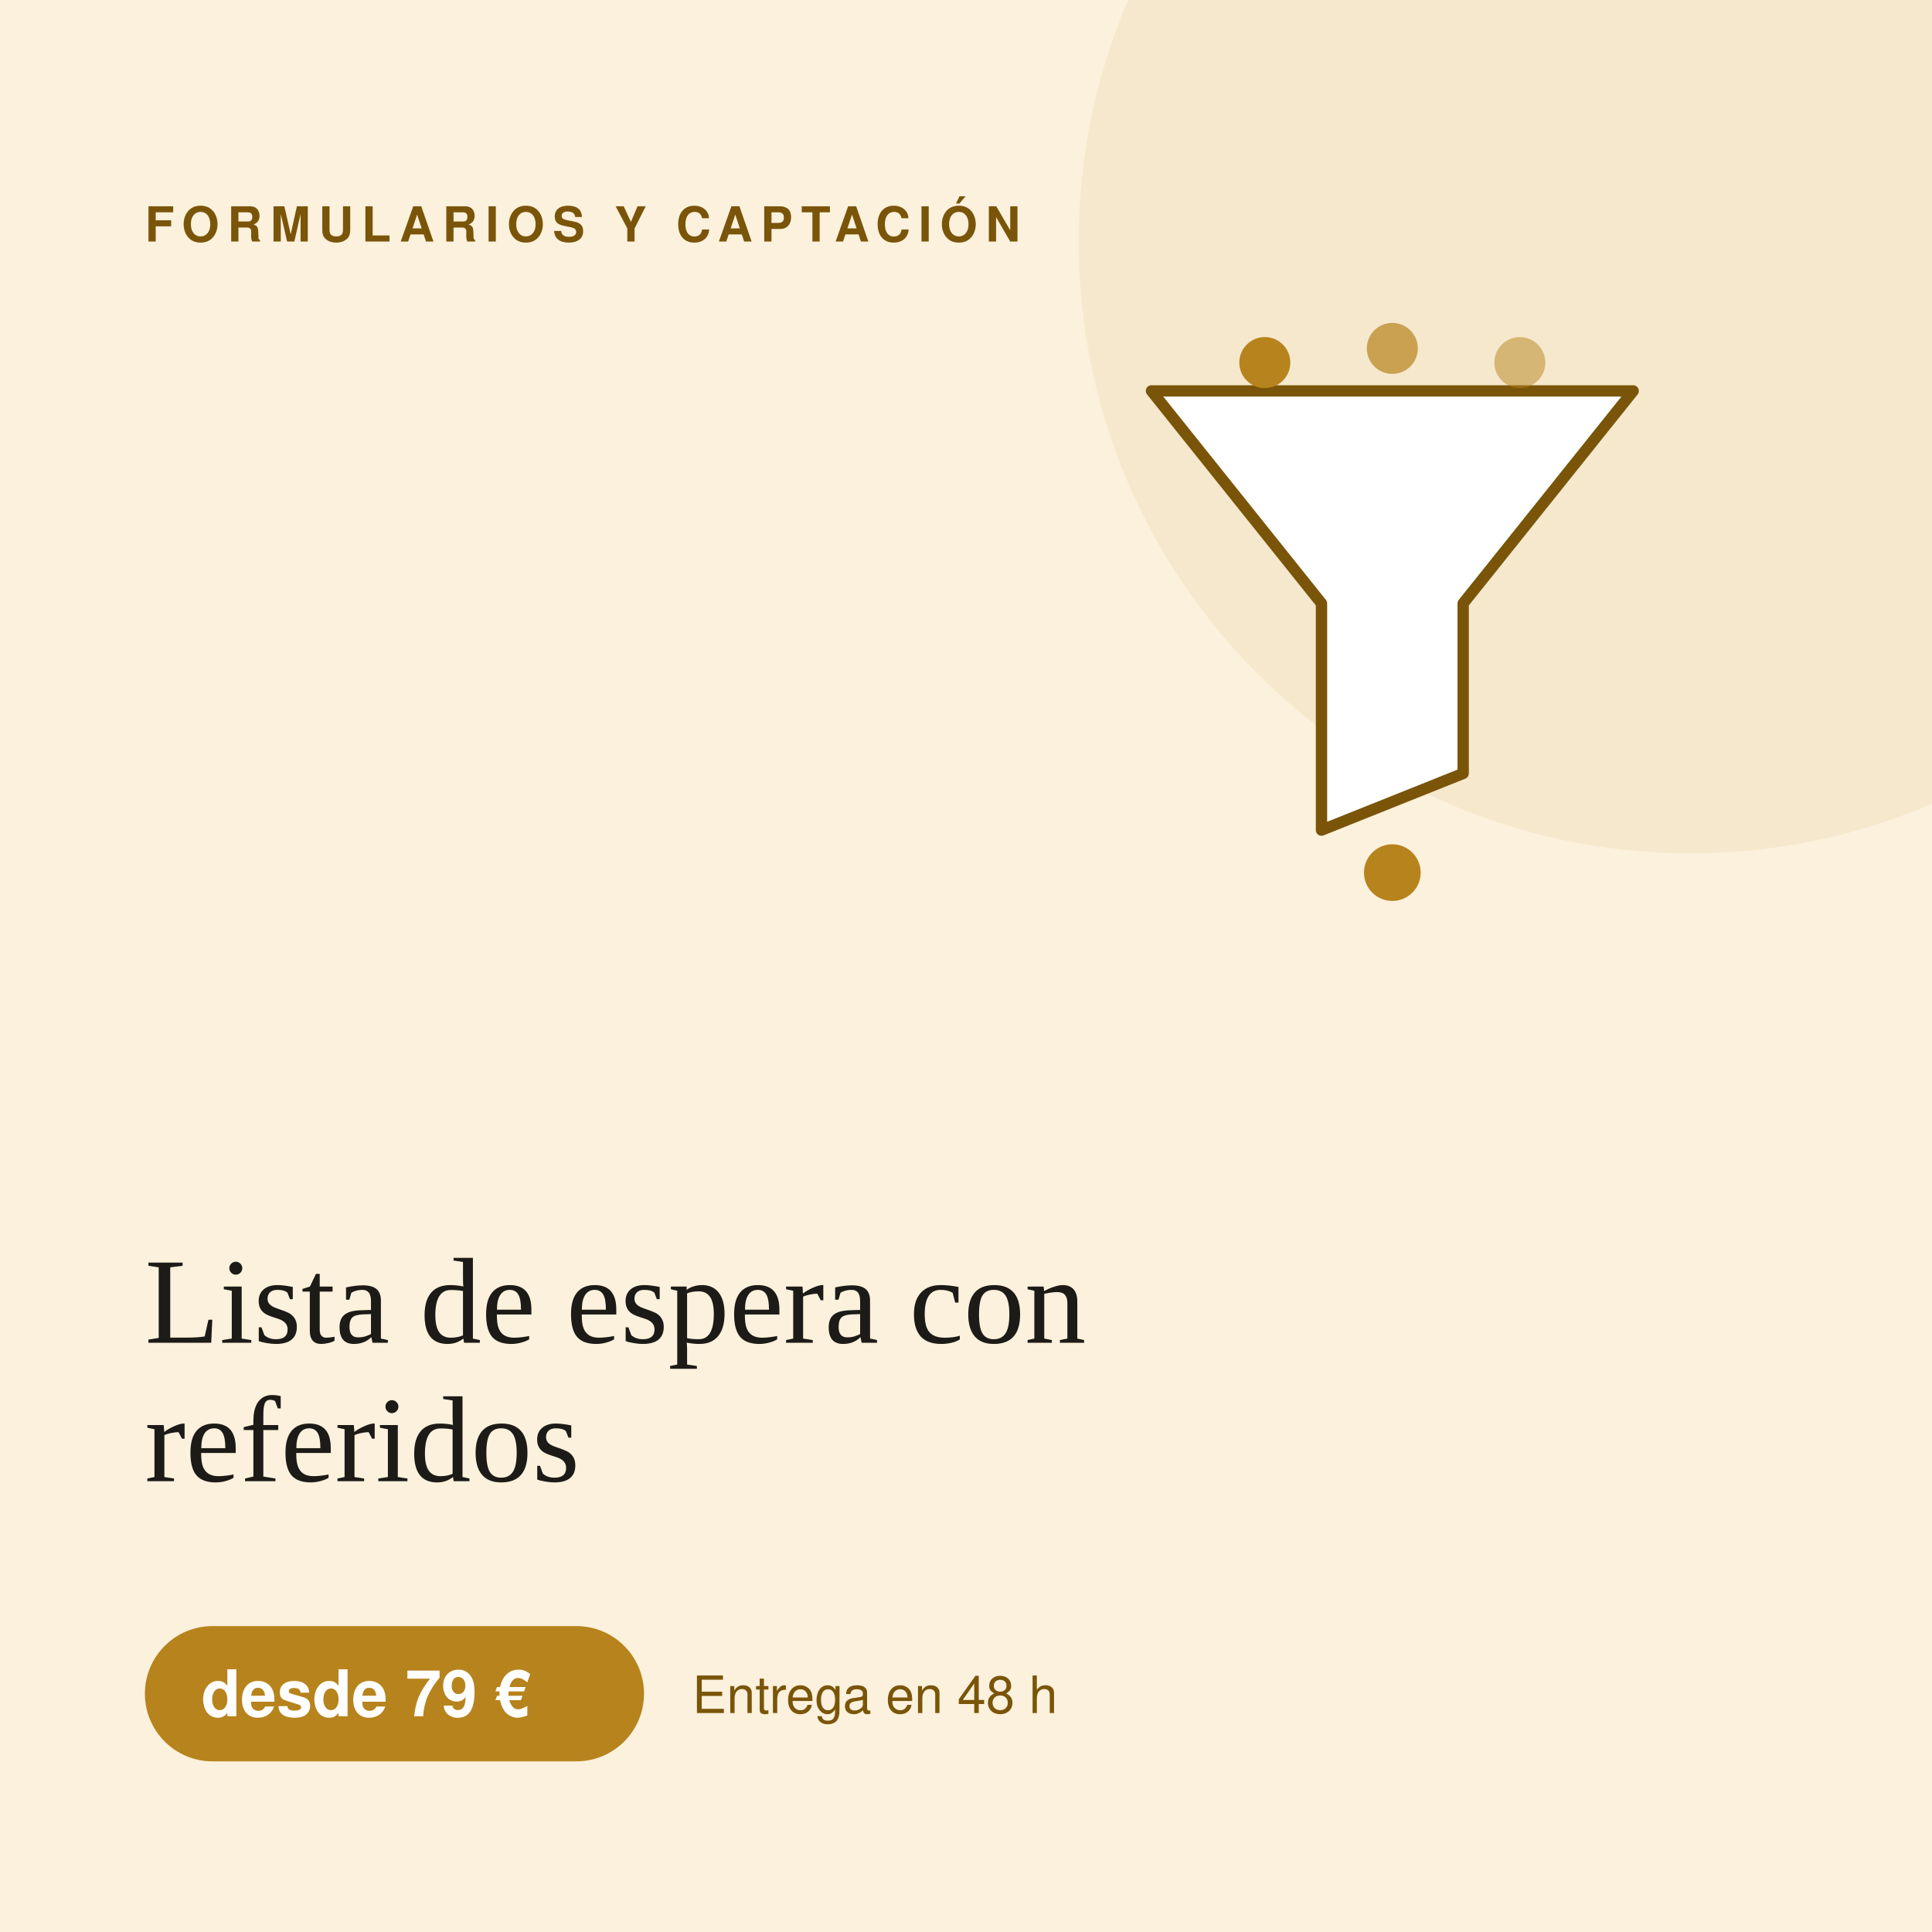
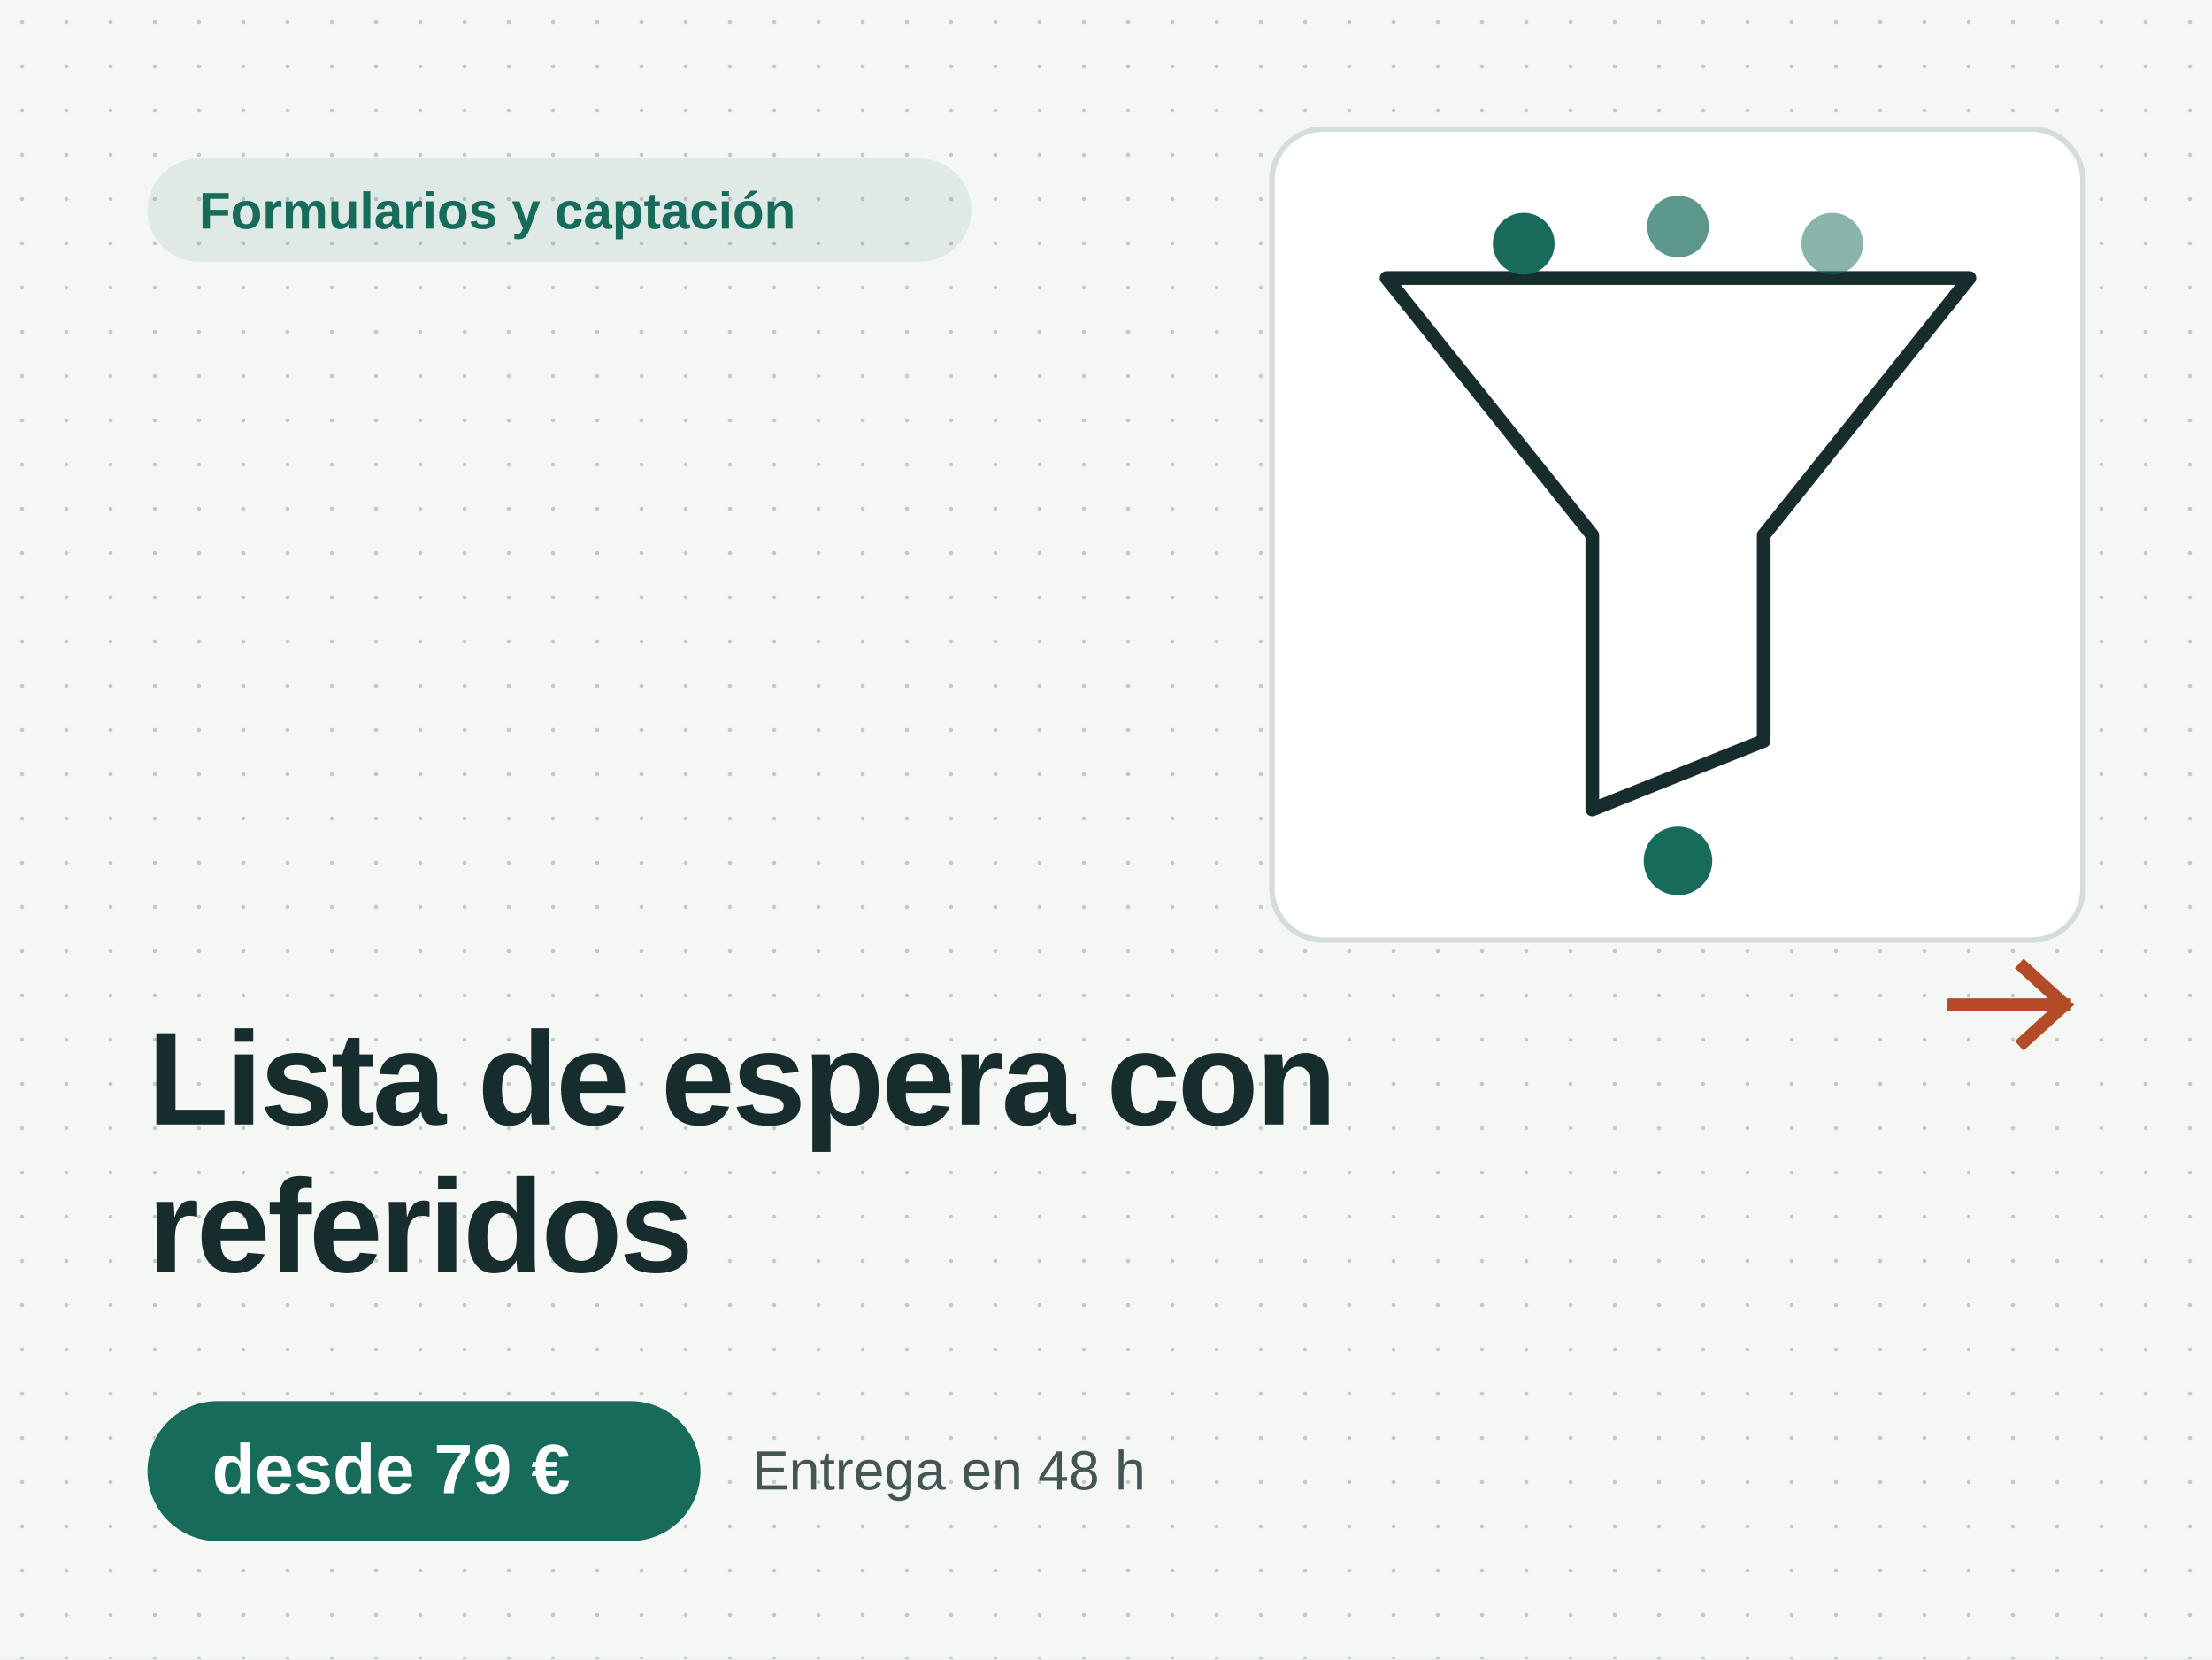
- <svg xmlns="http://www.w3.org/2000/svg" viewBox="0 0 1200 1200" width="1200" height="1200" role="img" aria-label="Lista de espera con referidos">
-   <rect width="1200" height="1200" fill="#FBF1DC" />
-   <circle cx="1050" cy="150" r="380" fill="#B7831C" opacity=".08" />
-   <g transform="translate(680 190) scale(.88)">
-     <path d="M40 60 h340 l-120 150 v120 l-100 40 v-160z" fill="#fff" stroke="#7A5509" stroke-width="8" stroke-linejoin="round" />
-     <circle cx="120" cy="40" r="18" fill="#B7831C" />
-     <circle cx="210" cy="30" r="18" fill="#B7831C" opacity=".7" />
-     <circle cx="300" cy="40" r="18" fill="#B7831C" opacity=".5" />
-     <circle cx="210" cy="400" r="20" fill="#B7831C" />
+ <svg xmlns="http://www.w3.org/2000/svg" viewBox="0 0 1200 900" width="1200" height="900" role="img" aria-label="Lista de espera con referidos">
+   <defs>
+     <pattern id="d" width="24" height="24" patternUnits="userSpaceOnUse">
+       <circle cx="12" cy="12" r="1.1" fill="#81938C" opacity=".45" />
+     </pattern>
+   </defs>
+   <rect width="1200" height="900" fill="#F5F7F4" />
+   <rect width="1200" height="900" fill="url(#d)" />
+   <rect x="690" y="70" width="440" height="440" rx="28" fill="#fff" stroke="#D5DDD8" stroke-width="3" />
+   <g transform="translate(715 95) scale(.93)">
+     <path d="M40 60 h340 l-120 150 v120 l-100 40 v-160z" fill="#fff" stroke="#172D2D" stroke-width="8" stroke-linejoin="round" />
+     <circle cx="120" cy="40" r="18" fill="#176B5A" />
+     <circle cx="210" cy="30" r="18" fill="#176B5A" opacity=".7" />
+     <circle cx="300" cy="40" r="18" fill="#176B5A" opacity=".5" />
+     <circle cx="210" cy="400" r="20" fill="#176B5A" />
  </g>
-   <text x="90" y="150" font-family="Helvetica, Arial, sans-serif" font-size="30" letter-spacing="5" fill="#7A5509" font-weight="700">FORMULARIOS Y CAPTACIÓN</text>
-   <text x="90" y="834" font-family="Georgia, 'Times New Roman', serif" font-size="76" fill="#1d1b17">Lista de espera con</text>
-   <text x="90" y="920" font-family="Georgia, 'Times New Roman', serif" font-size="76" fill="#1d1b17">referidos</text>
-   <rect x="90" y="1010" width="310" height="84" rx="42" fill="#B7831C" />
-   <text x="125" y="1066" font-family="Helvetica, Arial, sans-serif" font-size="40" font-weight="700" fill="#fff">desde 79 €</text>
-   <text x="430" y="1064" font-family="Helvetica, Arial, sans-serif" font-size="32" fill="#7A5509">Entrega en 48 h</text>
+   <path d="M1060 545 h60 m-22 -20 l22 20 l-22 20" stroke="#B34A28" stroke-width="7" fill="none" stroke-linecap="square" />
+   <rect x="80" y="86" width="447" height="56" rx="28" fill="#176B5A" opacity=".1" />
+   <text x="108" y="124" font-family="'Space Grotesk', 'Segoe UI', Arial, sans-serif" font-size="28" font-weight="600" fill="#176B5A">Formularios y captación</text>
+   <text x="80" y="610" font-family="'Space Grotesk', 'Segoe UI', Arial, sans-serif" font-size="72" font-weight="700" letter-spacing="-1.5" fill="#172D2D">Lista de espera con</text>
+   <text x="80" y="690" font-family="'Space Grotesk', 'Segoe UI', Arial, sans-serif" font-size="72" font-weight="700" letter-spacing="-1.5" fill="#172D2D">referidos</text>
+   <rect x="80" y="760" width="300" height="76" rx="38" fill="#176B5A" />
+   <text x="115" y="810" font-family="'Space Grotesk', 'Segoe UI', Arial, sans-serif" font-size="38" font-weight="700" fill="#fff">desde 79 €</text>
+   <text x="408" y="808" font-family="'Space Grotesk', 'Segoe UI', Arial, sans-serif" font-size="30" fill="#172D2D" opacity=".8">Entrega en 48 h</text>
</svg>
